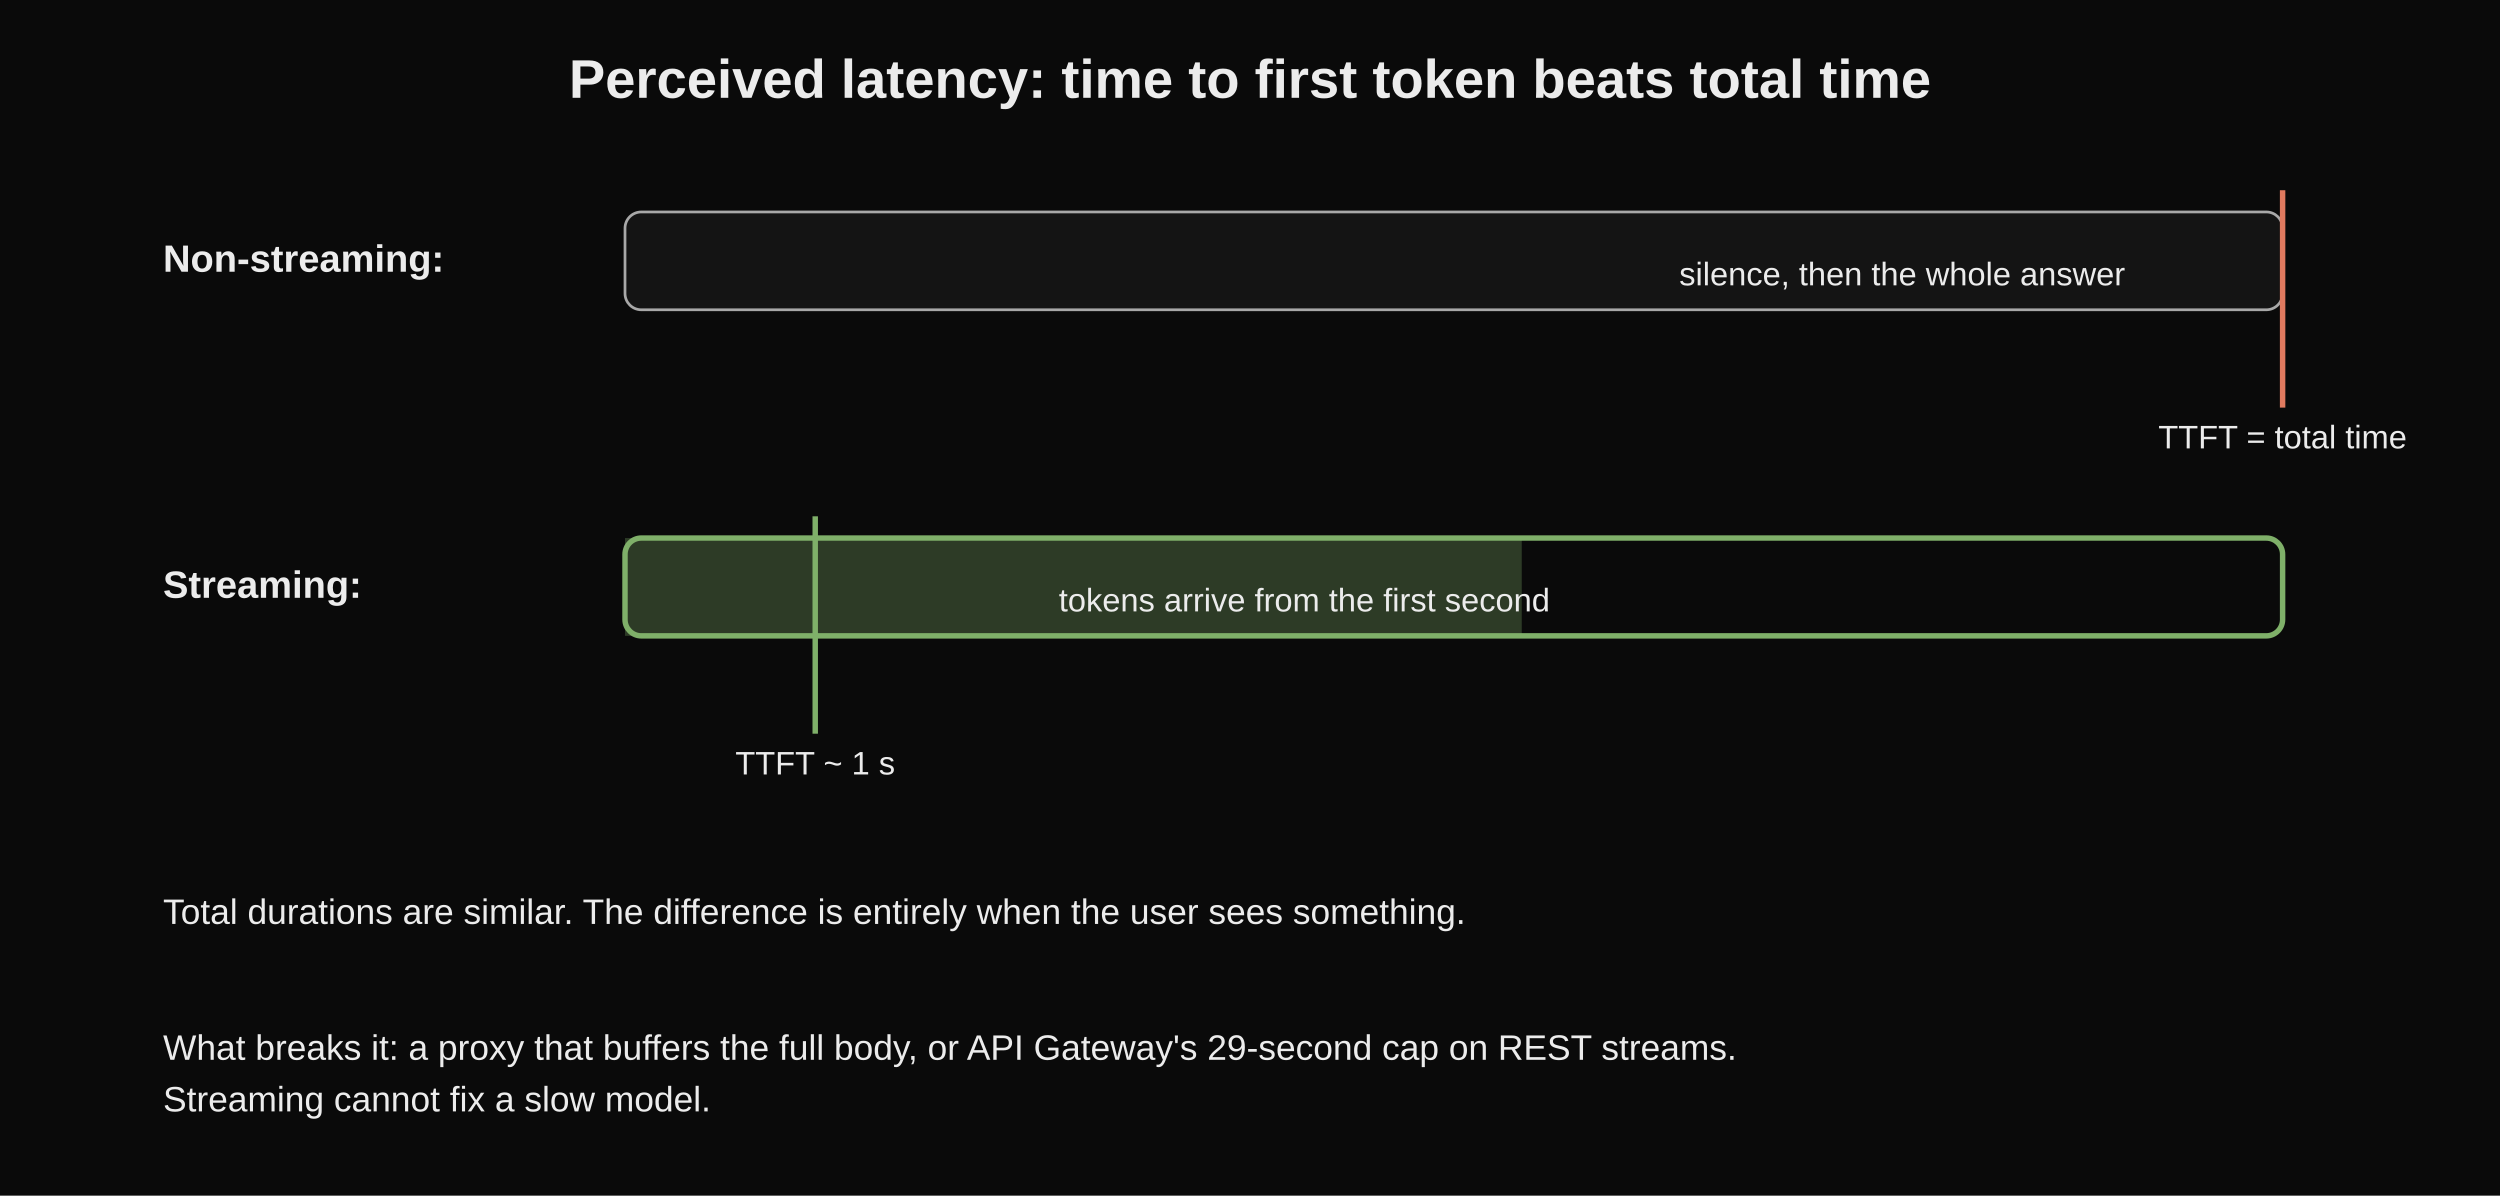
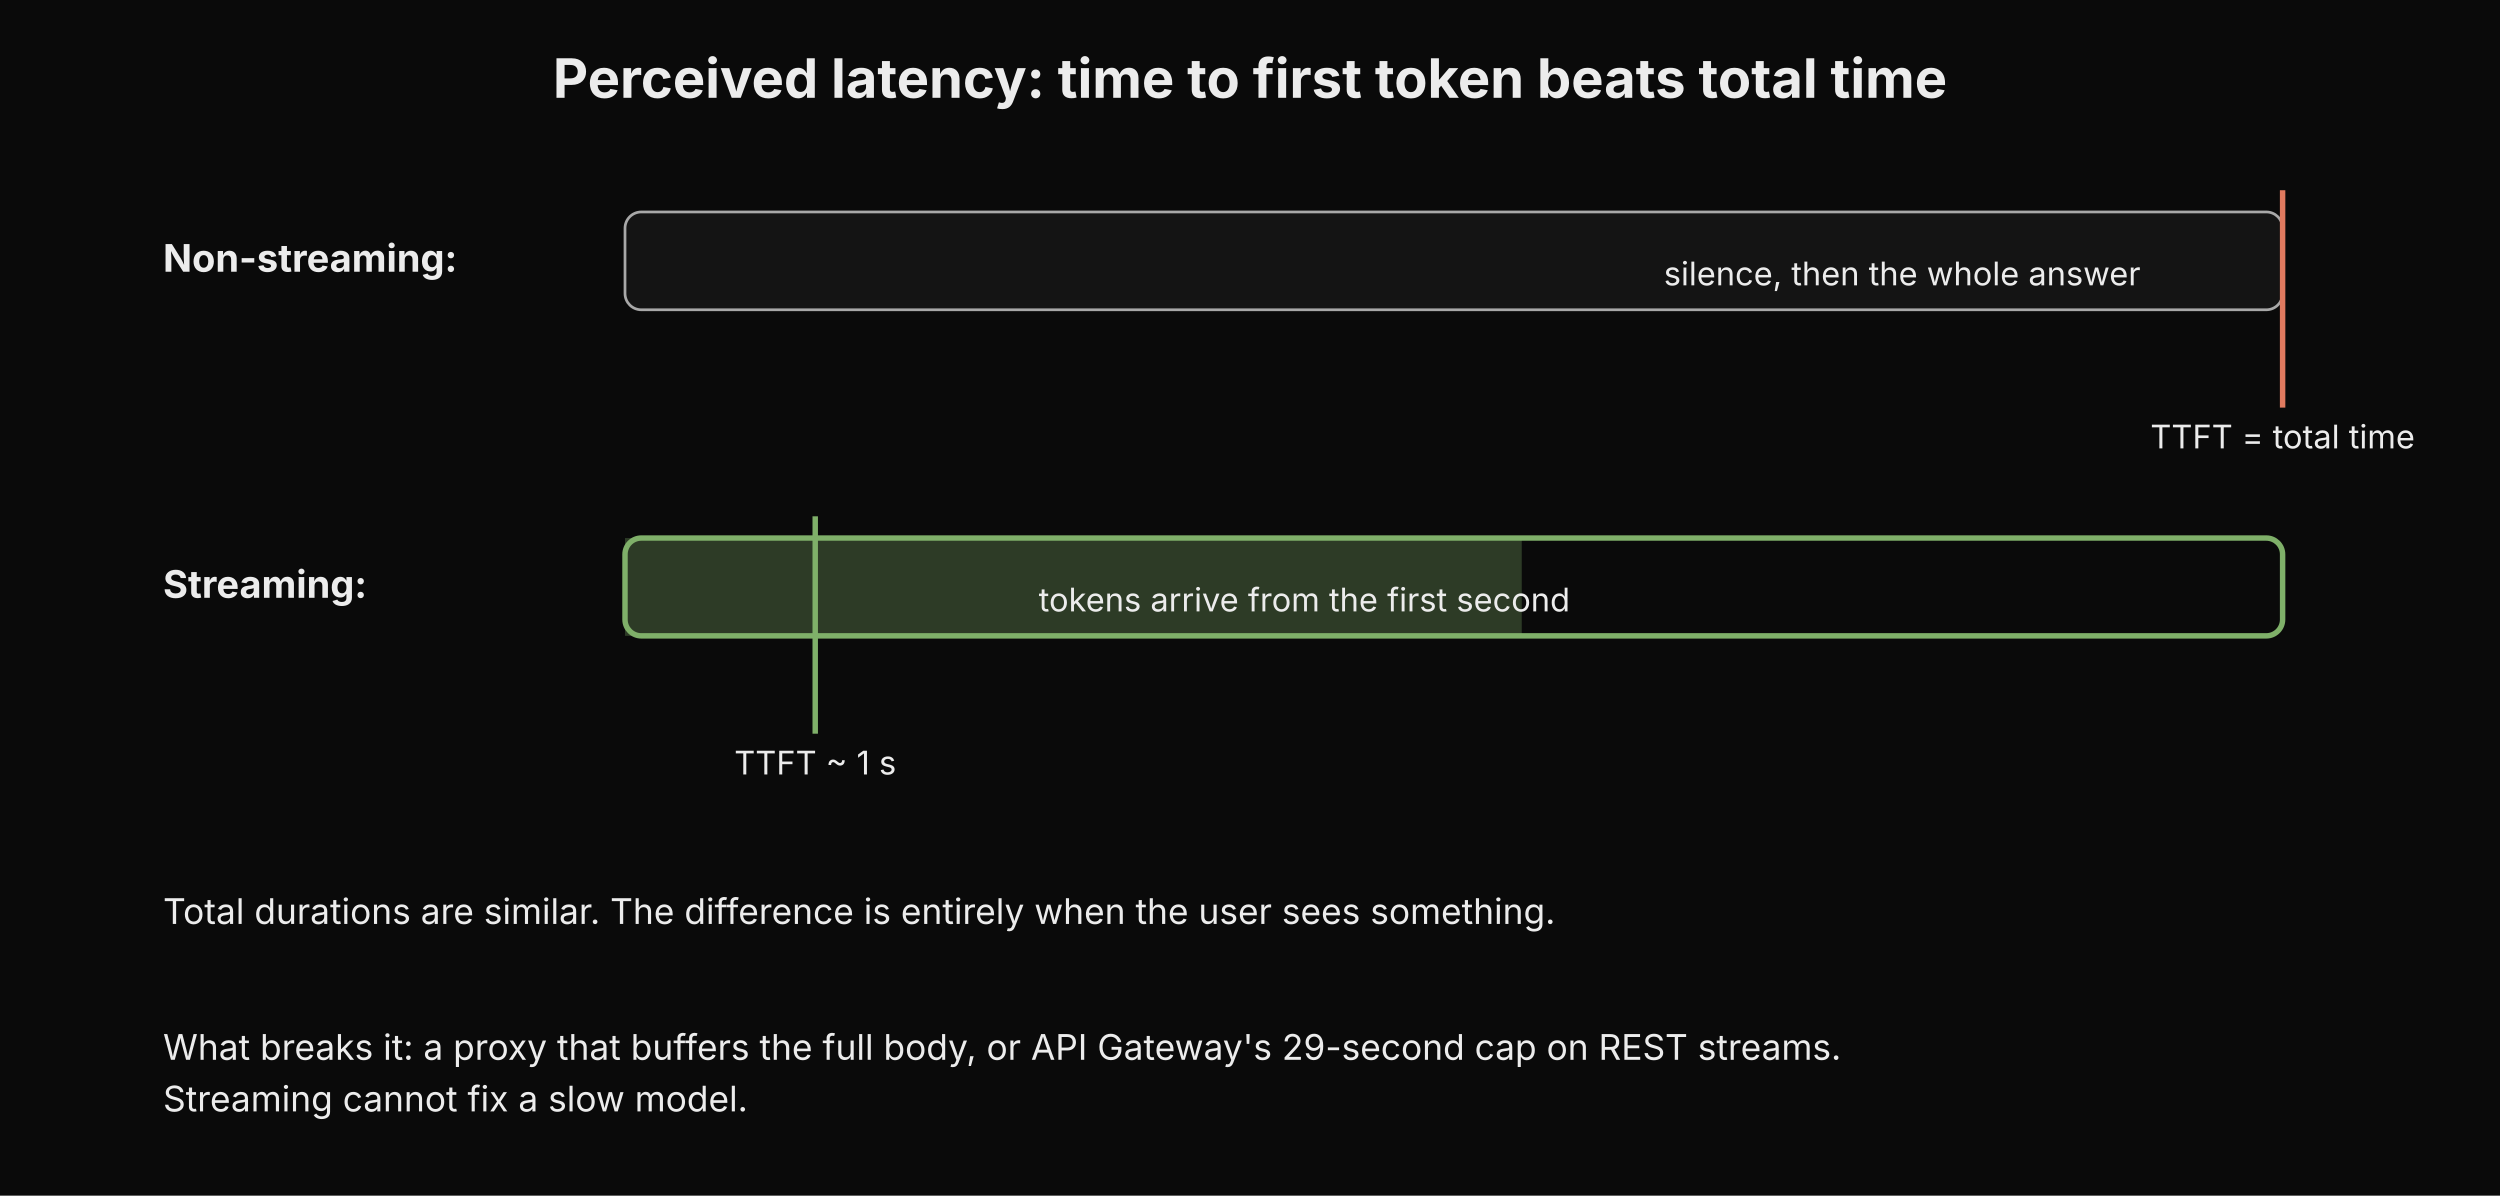
<svg xmlns="http://www.w3.org/2000/svg" width="100%" viewBox="0 0 920 440" role="img" aria-label="Perceived latency: time to first token beats total time">
-   <style>text{font-family:Verdana,Arial,sans-serif;fill:#ececec;}</style>
+   <style>text{font-family:"Anthropic Sans",Inter,"Source Sans 3","IBM Plex Sans",sans-serif;fill:#ececec}</style>
  <rect x="0" y="0" width="920" height="440" fill="#0a0a0a" />
  <text x="460.0" y="36" text-anchor="middle" font-size="20" font-weight="bold">Perceived latency: time to first token beats total time</text>
  <text x="60" y="100" font-size="14" font-weight="bold" text-anchor="start" fill="#ececec">Non-streaming:</text>
  <rect x="230" y="78" width="610" height="36" rx="6" fill="#141414" stroke="#a8a8a8" stroke-width="1" />
  <line x1="840" y1="70" x2="840" y2="150" stroke="#e07a5f" stroke-width="2" />
  <text x="700" y="105" font-size="12" text-anchor="middle" fill="#a8a8a8">silence, then the whole answer</text>
  <text x="840" y="165" font-size="12" text-anchor="middle" fill="#e07a5f">TTFT = total time</text>
  <text x="60" y="220" font-size="14" font-weight="bold" text-anchor="start" fill="#ececec">Streaming:</text>
  <rect x="230" y="198" width="610" height="36" rx="6" fill="none" stroke="#7fb069" stroke-width="2" />
  <rect x="230" y="198" width="330" height="36" fill="#7fb069" opacity="0.30" />
  <line x1="300" y1="190" x2="300" y2="270" stroke="#7fb069" stroke-width="2" />
  <text x="480" y="225" font-size="12" text-anchor="middle" fill="#ececec">tokens arrive from the first second</text>
  <text x="300" y="285" font-size="12" text-anchor="middle" fill="#7fb069">TTFT ~ 1 s</text>
  <text x="60" y="340" font-size="13" text-anchor="start" fill="#a8a8a8">Total durations are similar. The difference is entirely when the user sees something.</text>
  <text x="60" y="390" font-size="13" text-anchor="start" fill="#e07a5f">What breaks it: a proxy that buffers the full body, or API Gateway's 29-second cap on REST streams.</text>
  <text x="60" y="409" font-size="13" text-anchor="start" fill="#e07a5f">Streaming cannot fix a slow model.</text>
</svg>
